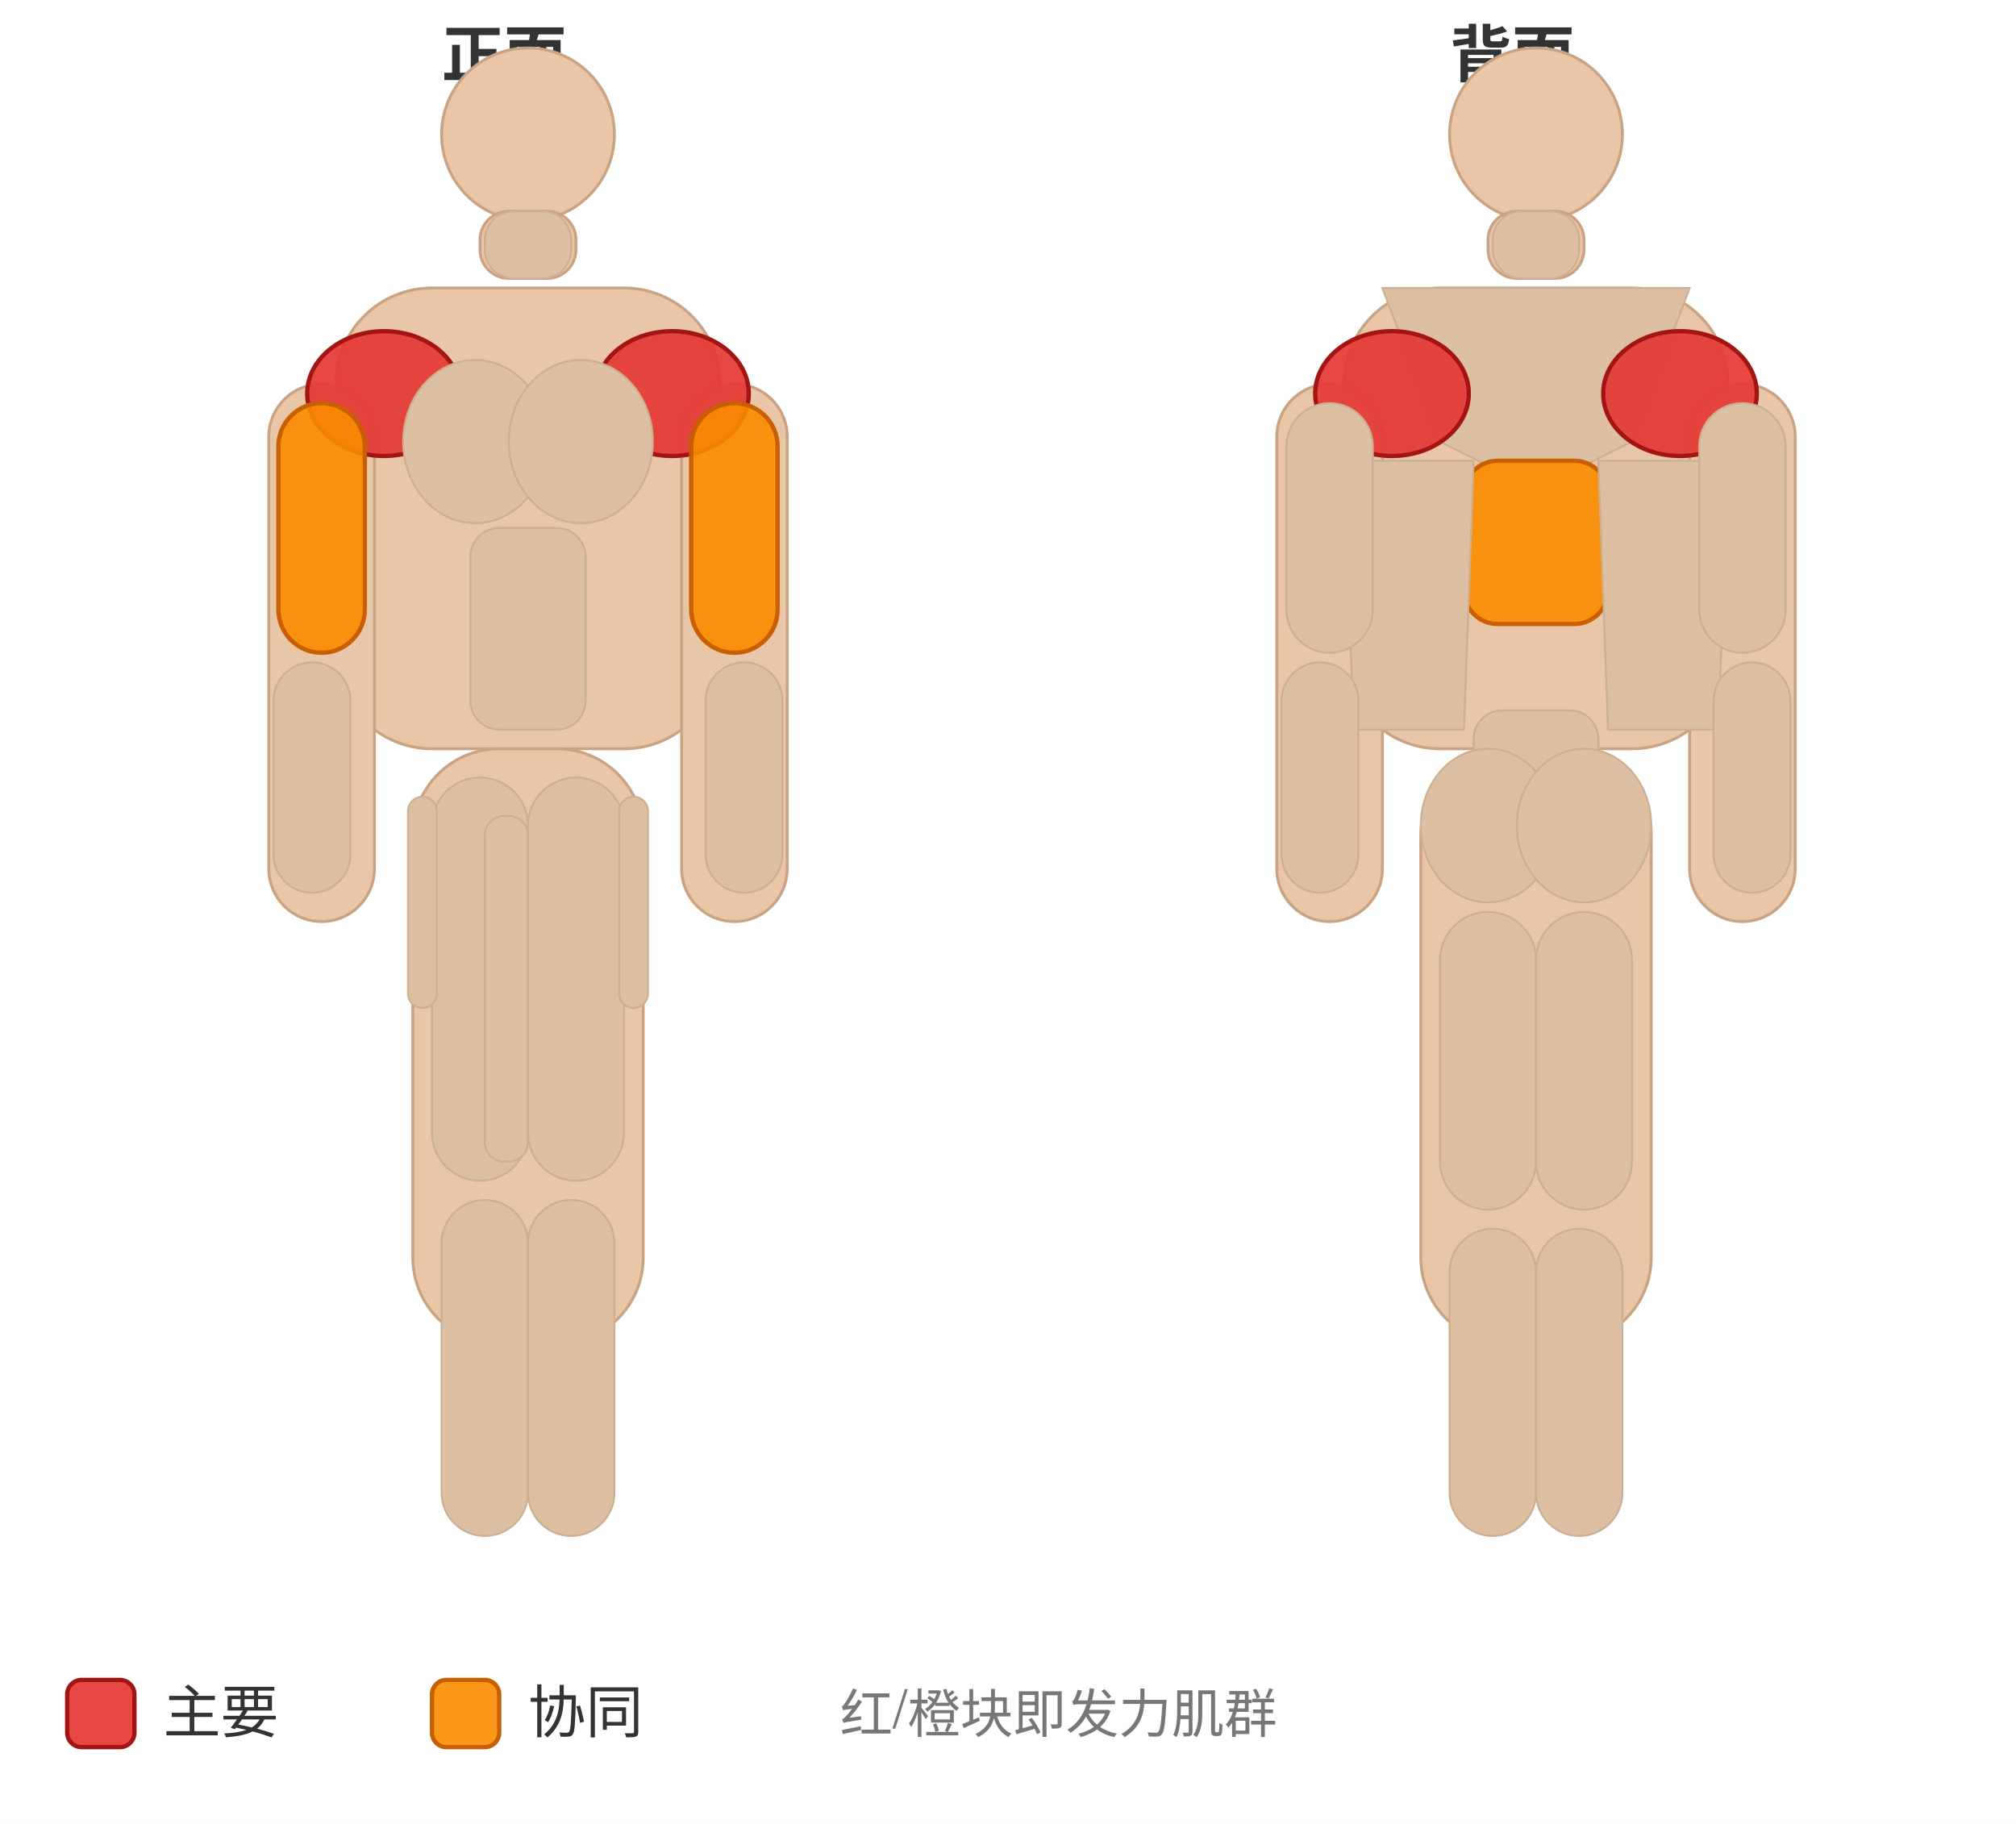
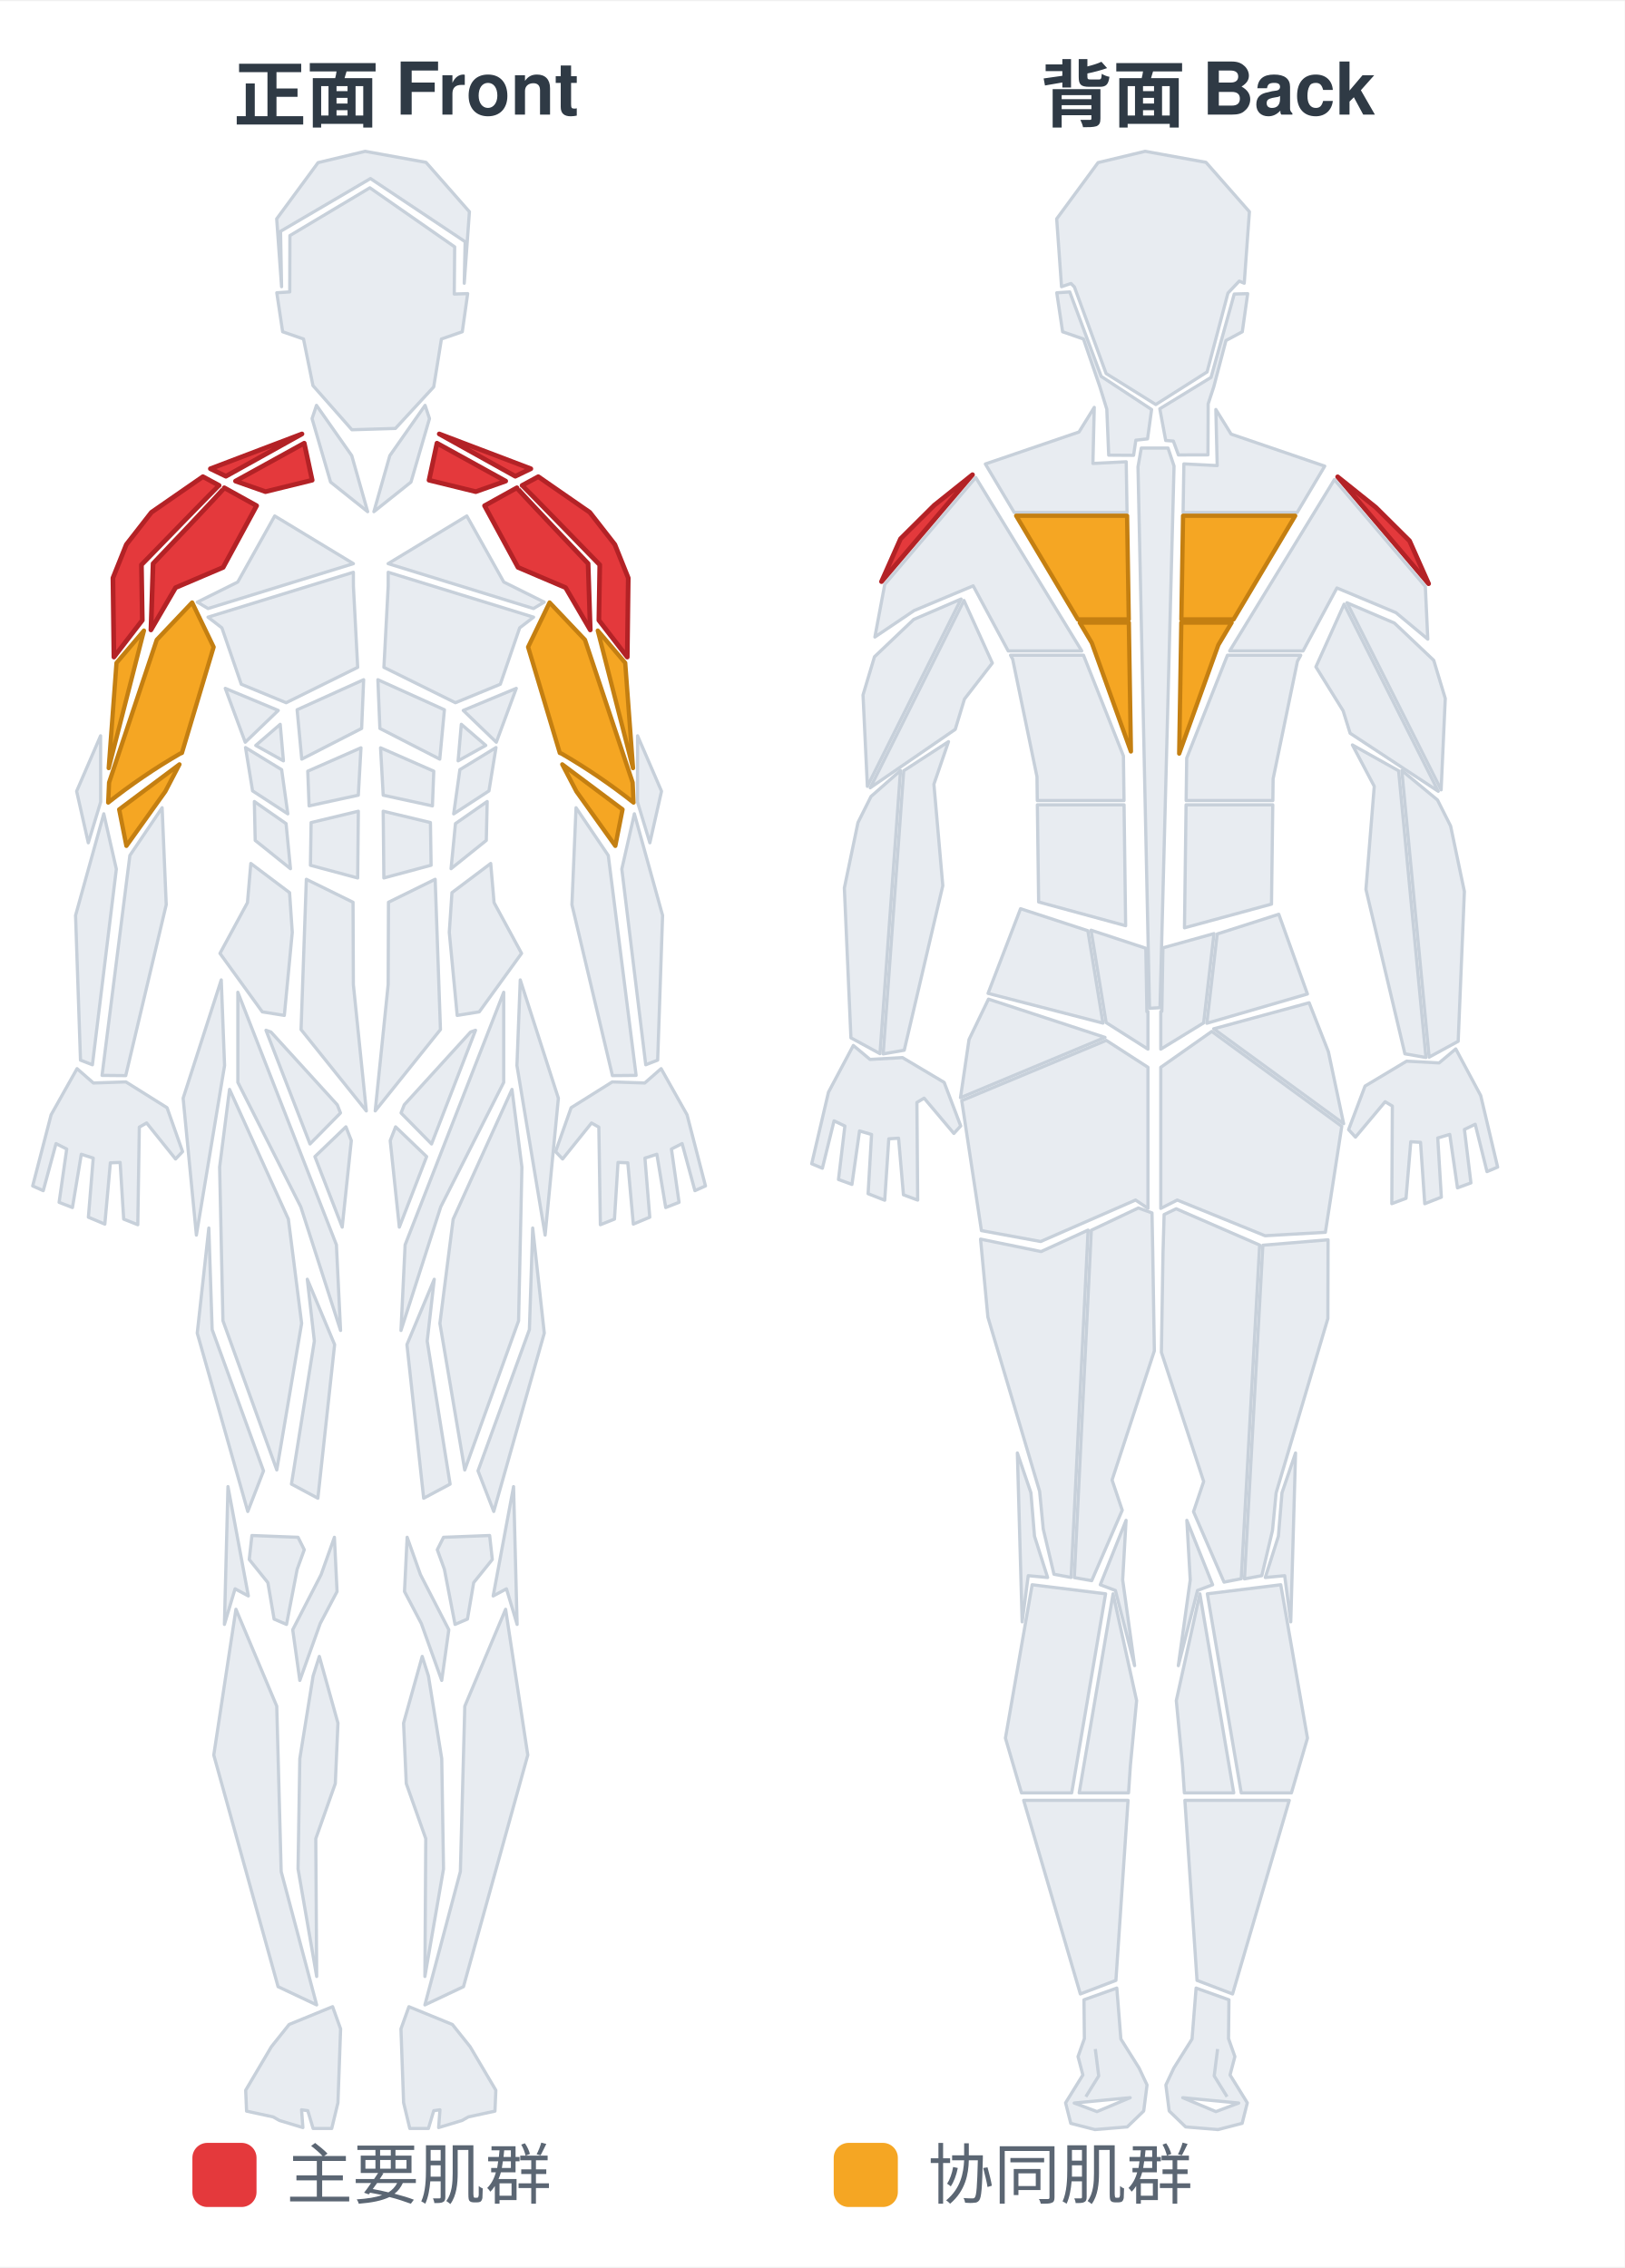
- <svg xmlns="http://www.w3.org/2000/svg" viewBox="0 0 420 380" width="420" height="380" font-family="-apple-system,Segoe UI,Helvetica,Arial,sans-serif">
-   <rect width="420" height="380" fill="#ffffff" />
-   <text x="105" y="16" font-size="13" font-weight="700" text-anchor="middle" fill="#333">正面</text>
-   <text x="315" y="16" font-size="13" font-weight="700" text-anchor="middle" fill="#333">背面</text>
-   <g transform="translate(10,0)">
-     <circle fill="#e9c6a8" stroke="#caa482" stroke-width="0.6" cx="100" cy="28" r="18" />
-     <rect fill="#e9c6a8" stroke="#caa482" stroke-width="0.6" x="90" y="44" width="20" height="14" rx="6" />
-     <rect fill="#e9c6a8" stroke="#caa482" stroke-width="0.6" x="60" y="60" width="80" height="96" rx="20" />
-     <rect fill="#e9c6a8" stroke="#caa482" stroke-width="0.6" x="46" y="80" width="22" height="112" rx="11" />
-     <rect fill="#e9c6a8" stroke="#caa482" stroke-width="0.6" x="132" y="80" width="22" height="112" rx="11" />
-     <rect fill="#e9c6a8" stroke="#caa482" stroke-width="0.6" x="76" y="156" width="48" height="124" rx="18" />
-     <rect fill="#ddc0a4" stroke="#cdb090" stroke-width="0.4" x="91" y="44" width="18" height="14" rx="6" />
-     <ellipse fill="#e53935" fill-opacity="0.92" stroke="#a31515" stroke-width="0.9" cx="70" cy="82" rx="16" ry="13" />
-     <ellipse fill="#e53935" fill-opacity="0.92" stroke="#a31515" stroke-width="0.9" cx="130" cy="82" rx="16" ry="13" />
-     <ellipse fill="#ddc0a4" stroke="#cdb090" stroke-width="0.4" cx="89" cy="92" rx="15" ry="17" />
-     <ellipse fill="#ddc0a4" stroke="#cdb090" stroke-width="0.4" cx="111" cy="92" rx="15" ry="17" />
-     <rect fill="#fb8c00" fill-opacity="0.9" stroke="#c85f00" stroke-width="0.9" x="48" y="84" width="18" height="52" rx="9" />
-     <rect fill="#fb8c00" fill-opacity="0.9" stroke="#c85f00" stroke-width="0.9" x="134" y="84" width="18" height="52" rx="9" />
-     <rect fill="#ddc0a4" stroke="#cdb090" stroke-width="0.4" x="47" y="138" width="16" height="48" rx="8" />
-     <rect fill="#ddc0a4" stroke="#cdb090" stroke-width="0.4" x="137" y="138" width="16" height="48" rx="8" />
-     <rect fill="#ddc0a4" stroke="#cdb090" stroke-width="0.4" x="88" y="110" width="24" height="42" rx="6" />
-     <rect fill="#ddc0a4" stroke="#cdb090" stroke-width="0.4" x="80" y="162" width="20" height="84" rx="10" />
-     <rect fill="#ddc0a4" stroke="#cdb090" stroke-width="0.4" x="100" y="162" width="20" height="84" rx="10" />
-     <rect fill="#ddc0a4" stroke="#cdb090" stroke-width="0.4" x="91" y="170" width="9" height="72" rx="4" />
-     <rect fill="#ddc0a4" stroke="#cdb090" stroke-width="0.4" x="75" y="166" width="6" height="44" rx="3" />
-     <rect fill="#ddc0a4" stroke="#cdb090" stroke-width="0.4" x="119" y="166" width="6" height="44" rx="3" />
-     <rect fill="#ddc0a4" stroke="#cdb090" stroke-width="0.4" x="82" y="250" width="18" height="70" rx="9" />
-     <rect fill="#ddc0a4" stroke="#cdb090" stroke-width="0.4" x="100" y="250" width="18" height="70" rx="9" />
+ <svg xmlns="http://www.w3.org/2000/svg" viewBox="0 0 76 106" width="260" height="363" role="img" font-family="-apple-system,BlinkMacSystemFont,Segoe UI,Helvetica,Arial,sans-serif">
+   <rect width="76" height="106" fill="#ffffff" />
+   <text x="19" y="5.6" font-size="3.4" font-weight="600" text-anchor="middle" fill="#2f3a45">正面 Front</text>
+   <text x="56.5" y="5.6" font-size="3.4" font-weight="600" text-anchor="middle" fill="#2f3a45">背面 Back</text>
+   <g transform="translate(1.5,7)">
+     <path d="m 11.672,6.359 -0.048,-2.591 4.206,-2.468 4.428,2.954 -0.041,1.944 0.242,-3.345 -2.031,-2.311 -2.845,-0.516 -2.204,0.529 -1.936,2.631 z" fill="#e8ecf1" stroke="#c7d0da" stroke-width="0.15" stroke-linejoin="round" />
+     <path d="m 19.749,6.703 0.02,-2.207 -3.967,-2.764 -3.741,2.236 -0.006,2.635 -0.607,0.04 0.274,1.824 0.976,0.339 0.442,2.18 1.822,2.066 2.035,-0.061 1.792,-1.944 0.36,-2.241 0.976,-0.339 0.252,-1.784 z" fill="#e8ecf1" stroke="#c7d0da" stroke-width="0.15" stroke-linejoin="round" />
+     <path d="m 13.305,11.911 1.65,2.352 0.744,2.622 -1.735,-1.384 -0.866,-2.971 z" fill="#e8ecf1" stroke="#c7d0da" stroke-width="0.15" stroke-linejoin="round" />
+     <path d="m 18.385,11.911 -1.65,2.352 -0.745,2.622 1.735,-1.384 0.866,-2.971 z" fill="#e8ecf1" stroke="#c7d0da" stroke-width="0.15" stroke-linejoin="round" />
+     <path d="m 19.048,13.248 3.557,1.979 0.727,-0.351 z m -0.107,0.433 -0.371,1.731 2.185,0.536 1.401,-0.494 z" fill="#e4393c" stroke="#b32226" stroke-width="0.22" stroke-linejoin="round" />
+     <path d="m 22.922,15.657 0.758,-0.41 2.408,1.668 1.174,1.507 0.627,1.563 -0.046,3.702 -1.328,-1.722 0.041,-2.594 -0.488,-0.5 c 0,0 -3.098,-3.191 -3.144,-3.214 z m -0.241,0.109 c -0.001,0.052 3.33,3.547 3.33,3.547 l 0.101,3.104 -1.154,-1.978 -2.225,-0.948 -1.566,-2.885 z" fill="#e4393c" stroke="#b32226" stroke-width="0.22" stroke-linejoin="round" />
+     <path d="m 12.625,13.248 -3.557,1.979 -0.727,-0.351 z m 0.107,0.433 0.371,1.731 -2.185,0.536 -1.401,-0.494 z" fill="#e4393c" stroke="#b32226" stroke-width="0.22" stroke-linejoin="round" />
+     <path d="m 8.75,15.657 -0.758,-0.41 -2.408,1.668 -1.174,1.507 -0.627,1.563 0.046,3.702 1.328,-1.722 -0.041,-2.594 0.488,-0.5 c 0,0 3.098,-3.191 3.144,-3.214 z m 0.241,0.109 c 0.002,0.052 -3.33,3.547 -3.33,3.547 l -0.101,3.104 1.154,-1.978 2.225,-0.948 1.566,-2.885 z" fill="#e4393c" stroke="#b32226" stroke-width="0.22" stroke-linejoin="round" />
+     <path d="m 27.622,30.815 -0.338,1.705 -1.819,-2.544 -0.663,-1.269 z m -2.853,-2.61 c -0.026,-0.014 -0.054,-0.025 -0.082,-0.032 l -1.483,-4.955 1.005,-2.084 1.655,1.745 2.23,6.677 0.042,0.937 c -1.065,-0.842 -2.19,-1.607 -3.364,-2.288 z m 1.694,-5.757 1.649,6.434 -0.365,-4.923 z" fill="#f5a623" stroke="#c47f11" stroke-width="0.2" stroke-linejoin="round" />
+     <path d="m 26.955,32.969 1.301,10.289 -1.108,0.01 -1.894,-7.996 0.192,-4.537 z m 1.22,-1.95 -0.587,2.586 1.119,9.156 0.558,-0.217 0.23,-6.77 z" fill="#e8ecf1" stroke="#c7d0da" stroke-width="0.15" stroke-linejoin="round" />
+     <path d="m 4.075,30.815 0.338,1.705 1.819,-2.544 0.663,-1.269 z m 2.853,-2.61 c 0.026,-0.014 0.054,-0.025 0.082,-0.032 l 1.483,-4.955 -1.005,-2.084 -1.655,1.745 -2.23,6.677 -0.042,0.937 c 1.065,-0.842 2.19,-1.607 3.364,-2.288 z m -1.694,-5.757 -1.649,6.434 0.365,-4.923 z" fill="#f5a623" stroke="#c47f11" stroke-width="0.2" stroke-linejoin="round" />
+     <path d="m 4.575,32.969 -1.301,10.289 1.108,0.01 1.894,-7.996 -0.192,-4.537 z m -1.22,-1.95 0.587,2.586 -1.119,9.156 -0.558,-0.217 -0.23,-6.77 z" fill="#e8ecf1" stroke="#c7d0da" stroke-width="0.15" stroke-linejoin="round" />
+     <path d="m 20.337,17.085 1.729,3.091 1.890,0.94 -0.5,0.3 -6.8, -2.1 z" fill="#e8ecf1" stroke="#c7d0da" stroke-width="0.15" stroke-linejoin="round" />
+     <path d="m 16.66,19.72 6.8,2.1 -0.65,0.5 -0.906,2.638 -2.1,0.865 -3.345,-1.655 0.2,-3.8 z" fill="#e8ecf1" stroke="#c7d0da" stroke-width="0.15" stroke-linejoin="round" />
+     <path d="m 11.351,17.085 -1.729,3.091 -1.890,0.94 0.5,0.3 6.8,-2.1 z" fill="#e8ecf1" stroke="#c7d0da" stroke-width="0.15" stroke-linejoin="round" />
+     <path d="m 15.03,19.72 -6.8,2.1 0.65,0.5 0.906,2.638 2.1,0.865 3.346,-1.655 -0.2,-3.8 z" fill="#e8ecf1" stroke="#c7d0da" stroke-width="0.15" stroke-linejoin="round" />
+     <path d="m 19.642,34.708 1.813,-1.365 0.157,1.833 1.286,2.373 -1.98,2.737 -1.031,0.166 -0.37,-3.888 z" fill="#e8ecf1" stroke="#c7d0da" stroke-width="0.15" stroke-linejoin="round" />
+     <path d="M 19.289,26.152 l -3.112 -1.406 0.094 2.28 2.801 1.436 z M 21.224,27.820 l -1.294 0.721 0.15 -1.709 z M 20.171,26.183 l 2.48 -1.032 -0.934 2.521 z M 21.702,27.921 l -1.69 1.034 -0.289 2.068 1.65 -1.075 z" fill="#e8ecf1" stroke="#c7d0da" stroke-width="0.15" stroke-linejoin="round" />
+     <path d="M 18.791,29.025 l -0.062 1.624 -2.303 -0.5 -0.124 -2.217 z M 18.635,31.429 l 0.031 1.998 -2.21 0.594 -0.031 -3.123 z M 21.290,30.444 l -1.484 1.034 -0.206 2.109 1.649 -1.324 z" fill="#e8ecf1" stroke="#c7d0da" stroke-width="0.15" stroke-linejoin="round" />
+     <path d="m 12.046,34.708 -1.813,-1.365 -0.157,1.833 -1.286,2.374 1.98,2.736 1.031,0.166 0.371,-3.887 z" fill="#e8ecf1" stroke="#c7d0da" stroke-width="0.15" stroke-linejoin="round" />
+     <path d="m 15.636,44.92 -0.606,-5.912 -0.015,-3.849 -2.185,-1.075 -0.247,7.03 z" fill="#e8ecf1" stroke="#c7d0da" stroke-width="0.15" stroke-linejoin="round" />
+     <path d="m 16.052,44.919 0.606,-5.912 0.015,-3.849 2.184,-1.075 0.247,7.03 z" fill="#e8ecf1" stroke="#c7d0da" stroke-width="0.15" stroke-linejoin="round" />
+     <path d="m 12.399,26.152 3.112,-1.406 -0.094,2.28 -2.801,1.436 z m -1.935,1.669 1.294,0.721 -0.15,-1.709 z m 1.053,-1.637 -2.479,-1.033 0.934,2.521 z m -1.532,1.737 1.69,1.034 0.289,2.067 -1.649,-1.075 z" fill="#e8ecf1" stroke="#c7d0da" stroke-width="0.15" stroke-linejoin="round" />
+     <path d="M 12.897,29.025 l 0.062 1.624 2.303 -0.5 0.124 -2.217 z M 13.053,31.430 l -0.031 1.998 2.21 0.594 0.031 -3.123 z M 10.398,30.445 l 1.484 1.034 0.206 2.109 -1.65 -1.324 z" fill="#e8ecf1" stroke="#c7d0da" stroke-width="0.15" stroke-linejoin="round" />
+     <path d="m 14.404,45.04 0.022,-0.028 -0.149,-0.379 -3.102,-3.404 -0.233,-0.083 2.059,5.32 z m -1.173,2.018 1.277,3.299 0.426,-4.049 -0.252,-0.643 z" fill="#e8ecf1" stroke="#c7d0da" stroke-width="0.15" stroke-linejoin="round" />
+     <path d="m 17.284,45.04 -0.022,-0.028 0.149,-0.379 3.102,-3.404 0.232,-0.083 -2.058,5.32 z m 1.173,2.018 -1.277,3.299 -0.426,-4.048 0.252,-0.643 z" fill="#e8ecf1" stroke="#c7d0da" stroke-width="0.15" stroke-linejoin="round" />
+     <path d="m 23.419,50.399 -0.155,4.751 -2.403,6.609 0.736,1.9 2.364,-8.344 z m -0.582,-11.608 -0.155,4.007 1.318,7.932 0.62,-6.403 z m -0.387,5.123 -2.752,6.073 -0.62,4.874 1.162,6.858 2.519,-6.981 0.155,-7.188 z" fill="#e8ecf1" stroke="#c7d0da" stroke-width="0.15" stroke-linejoin="round" />
+     <path d="m 22.063,39.37 v 4.214 l -2.946,5.825 -1.86,5.783 0.194,-4.007 z m -3.249,13.426 -0.065,0.155 -1.213,2.902 0.783,7.188 1.236,-0.661 -1.071,-6.693 z" fill="#e8ecf1" stroke="#c7d0da" stroke-width="0.15" stroke-linejoin="round" />
+     <path d="m 17.256,87.868 0.124,3.452 0.29,1.206 h 0.871 l 0.249,-0.832 0.291,-0.042 -0.062,0.832 1.099,-0.333 0.291,-0.166 1.244,-0.27 0.042,-0.977 -1.203,-2.037 -0.83,-1.04 -2.033,-0.832 z" fill="#e8ecf1" stroke="#c7d0da" stroke-width="0.15" stroke-linejoin="round" />
+     <path d="m 18.251,70.441 0.291,0.915 0.622,3.868 0.083,5.157 -0.871,5.033 0.041,-6.447 -0.912,-2.578 -0.126,-2.828 z m 1.992,2.329 -0.208,7.736 -1.659,6.239 1.805,-0.853 3.008,-10.836 -1.037,-6.821 z" fill="#e8ecf1" stroke="#c7d0da" stroke-width="0.15" stroke-linejoin="round" />
+     <path d="m 21.405,64.784 0.124,1.123 -0.871,1.082 -0.291,1.706 -0.581,0.249 -0.498,-2.579 -0.332,-0.915 0.291,-0.582 z m -3.859,0.083 0.622,1.747 1.327,2.579 -0.332,2.371 -0.954,-2.662 -0.787,-1.497 z m 4.978,-2.37 -0.954,5.116 0.622,-0.333 0.498,1.664 z" fill="#e8ecf1" stroke="#c7d0da" stroke-width="0.15" stroke-linejoin="round" />
+     <path d="m 8.269,50.399 0.155,4.751 2.403,6.61 -0.736,1.9 -2.364,-8.344 z m 0.581,-11.608 0.155,4.007 -1.318,7.932 -0.62,-6.403 z m 0.388,5.122 2.752,6.072 0.62,4.874 -1.162,6.858 -2.519,-6.982 -0.155,-7.188 z" fill="#e8ecf1" stroke="#c7d0da" stroke-width="0.15" stroke-linejoin="round" />
+     <path d="m 9.626,39.369 v 4.214 l 2.945,5.825 1.86,5.783 -0.194,-4.007 z m 3.249,13.426 0.065,0.155 1.213,2.902 -0.783,7.188 -1.236,-0.661 1.071,-6.693 z" fill="#e8ecf1" stroke="#c7d0da" stroke-width="0.15" stroke-linejoin="round" />
+     <path d="m 14.433,87.868 -0.124,3.452 -0.291,1.206 h -0.871 l -0.249,-0.832 -0.291,-0.042 0.062,0.832 -1.099,-0.333 -0.291,-0.166 -1.245,-0.27 -0.041,-0.977 1.203,-2.038 0.83,-1.04 2.033,-0.832 z" fill="#e8ecf1" stroke="#c7d0da" stroke-width="0.15" stroke-linejoin="round" />
+     <path d="m 13.438,70.441 -0.291,0.915 -0.622,3.868 -0.083,5.157 0.872,5.033 -0.042,-6.447 0.913,-2.578 0.124,-2.828 z m -1.992,2.329 0.207,7.736 1.66,6.239 -1.805,-0.853 -3.008,-10.836 1.037,-6.821 z" fill="#e8ecf1" stroke="#c7d0da" stroke-width="0.15" stroke-linejoin="round" />
+     <path d="m 10.284,64.784 -0.124,1.123 0.871,1.082 0.291,1.706 0.581,0.249 0.498,-2.579 0.332,-0.915 -0.291,-0.582 z m 3.859,0.083 -0.622,1.747 -1.328,2.579 0.332,2.371 0.954,-2.662 0.788,-1.496 z m -4.979,-2.371 0.954,5.116 -0.622,-0.333 -0.498,1.664 z" fill="#e8ecf1" stroke="#c7d0da" stroke-width="0.15" stroke-linejoin="round" />
+     <path d="m 3.205,27.37 0.005,3.094 -0.58,1.912 -0.545,-2.412 z" fill="#e8ecf1" stroke="#c7d0da" stroke-width="0.15" stroke-linejoin="round" />
+     <path d="m 4.39,43.563 -1.52,0.051 -0.766,-0.671 -1.213,2.158 -0.862,3.329 0.494,0.221 0.598,-2.202 0.5,0.254 -0.356,2.494 0.624,0.243 0.414,-2.492 0.558,0.179 -0.226,2.766 0.769,0.323 0.258,-2.868 0.458,-0.018 0.166,2.652 0.66,0.263 0.071,-4.566 0.342,-0.194 1.353,1.684 0.328,-0.344 -0.726,-2.055 z" fill="#e8ecf1" stroke="#c7d0da" stroke-width="0.15" stroke-linejoin="round" />
+     <path d="m 28.325,27.37 -0.005,3.094 0.58,1.912 0.545,-2.412 z" fill="#e8ecf1" stroke="#c7d0da" stroke-width="0.15" stroke-linejoin="round" />
+     <path d="m 27.14,43.563 1.52,0.051 0.766,-0.671 1.213,2.158 0.862,3.329 -0.494,0.221 -0.598,-2.202 -0.5,0.254 0.356,2.494 -0.624,0.243 -0.414,-2.492 -0.558,0.179 0.226,2.766 -0.769,0.323 -0.258,-2.868 -0.458,-0.018 -0.166,2.652 -0.66,0.263 -0.071,-4.566 -0.342,-0.194 -1.353,1.684 -0.328,-0.344 0.726,-2.055 z" fill="#e8ecf1" stroke="#c7d0da" stroke-width="0.15" stroke-linejoin="round" />
+     <path d="m 48.157,6.359 0.442,-0.15 0.161,0.164 1.482,4.048 2.324,1.451 2.4,-1.524 0.976,-3.69 0.528,-0.559 0.234,0.098 0.242,-3.345 -2.031,-2.311 -2.845,-0.516 -2.204,0.529 -1.936,2.631 z" fill="#e8ecf1" stroke="#c7d0da" stroke-width="0.15" stroke-linejoin="round" />
+     <path d="m 52.37,12.105 -2.358,-1.55 -1.471,-3.951 -0.607,0.04 0.274,1.824 0.976,0.339 0.761,2.216 0.33,1.068 0.089,2.149 1.164,0.008 0.106,-0.708 0.547,-0.061 z m 1.018,1.476 0.238,0.65 1.381,-0.004 0.01,-2.388 0.26,-0.791 0.572,-2.17 0.764,-0.41 0.252,-1.784 -0.629,0.019 -1.085,3.9 -2.397,1.467 0.277,1.485 z" fill="#e8ecf1" stroke="#c7d0da" stroke-width="0.15" stroke-linejoin="round" />
+     <path d="M 49.625,14.629 L 49.688,12.005 L 48.974,13.157 L 44.594,14.654 L 45.945,16.925 L 51.222,16.925 L 51.183,14.550 Z" fill="#e8ecf1" stroke="#c7d0da" stroke-width="0.15" stroke-linejoin="round" />
+     <path d="M 46.034,17.075 L 48.920,21.925 L 51.303,21.925 L 51.224,17.075 Z" fill="#f5a623" stroke="#c47f11" stroke-width="0.2" stroke-linejoin="round" />
+     <path d="M 49.009,22.075 L 49.572,23.022 L 51.403,28.104 L 51.305,22.075 Z" fill="#f5a623" stroke="#c47f11" stroke-width="0.2" stroke-linejoin="round" />
+     <path d="M 55.439,14.729 L 55.376,12.104 L 56.090,13.256 L 60.470,14.754 L 59.179,16.925 L 53.844,16.925 L 53.881,14.649 Z" fill="#e8ecf1" stroke="#c7d0da" stroke-width="0.15" stroke-linejoin="round" />
+     <path d="M 59.089,17.075 L 56.204,21.925 L 53.763,21.925 L 53.842,17.075 Z" fill="#f5a623" stroke="#c47f11" stroke-width="0.2" stroke-linejoin="round" />
+     <path d="M 56.114,22.075 L 55.492,23.121 L 53.661,28.203 L 53.761,22.075 Z" fill="#f5a623" stroke="#c47f11" stroke-width="0.2" stroke-linejoin="round" />
+     <path d="M 44.144,15.285 L 39.888,20.286 L 39.426,22.749 L 41.263,21.510 L 44.025,20.355 L 45.663,23.400 L 49.103,23.400 Z" fill="#e8ecf1" stroke="#c7d0da" stroke-width="0.15" stroke-linejoin="round" />
+     <path d="M 42.201,16.586 L 40.626,18.152 L 39.736,20.156 L 43.992,15.155 Z" fill="#e4393c" stroke="#b32226" stroke-width="0.22" stroke-linejoin="round" />
+     <path d="M 45.771,23.600 L 45.872,23.789 L 47.009,29.286 L 47.023,30.400 L 51.080,30.400 L 51.053,28.314 L 49.185,23.600 Z" fill="#e8ecf1" stroke="#c7d0da" stroke-width="0.15" stroke-linejoin="round" />
+     <path d="M 47.026,30.600 L 47.086,35.145 L 51.156,36.255 L 51.082,30.600 Z" fill="#e8ecf1" stroke="#c7d0da" stroke-width="0.15" stroke-linejoin="round" />
+     <path d="M 62.863,16.686 L 64.438,18.251 L 65.328,20.255 L 61.073,15.254 Z" fill="#e4393c" stroke="#b32226" stroke-width="0.22" stroke-linejoin="round" />
+     <path d="M 60.921,15.384 L 65.176,20.385 L 65.290,22.849 L 63.801,21.609 L 61.039,20.454 L 59.455,23.400 L 56.022,23.400 Z" fill="#e8ecf1" stroke="#c7d0da" stroke-width="0.15" stroke-linejoin="round" />
+     <path d="M 59.347,23.600 L 59.192,23.888 L 58.055,29.385 L 58.042,30.400 L 53.986,30.400 L 54.012,28.413 L 55.918,23.600 Z" fill="#e8ecf1" stroke="#c7d0da" stroke-width="0.15" stroke-linejoin="round" />
+     <path d="M 58.039,30.600 L 57.979,35.245 L 53.908,36.354 L 53.983,30.600 Z" fill="#e8ecf1" stroke="#c7d0da" stroke-width="0.15" stroke-linejoin="round" />
+     <path d="M 43.593,21.039 L 44.920,23.967 L 43.615,25.653 L 43.186,27.069 L 39.209,29.802 Z" fill="#e8ecf1" stroke="#c7d0da" stroke-width="0.15" stroke-linejoin="round" />
+     <path d="M 43.459,20.972 L 39.075,29.735 L 38.871,25.461 L 39.407,23.674 L 41.242,21.927 Z" fill="#e8ecf1" stroke="#c7d0da" stroke-width="0.15" stroke-linejoin="round" />
+     <path d="M 40.717,42.425 l -1.518,0.086 -0.782,-0.653 -1.162,2.186 -0.784,3.348 0.499,0.209 0.546,-2.216 0.506,0.242 -0.298,2.502 0.629,0.229 0.355,-2.501 0.562,0.165 -0.161,2.771 0.777,0.305 0.191,-2.873 0.457,-0.029 0.228,2.648 0.666,0.248 -0.036,-4.567 0.337,-0.202 1.392,1.651 0.32,-0.351 -0.774,-2.037 z" fill="#e8ecf1" stroke="#c7d0da" stroke-width="0.15" stroke-linejoin="round" />
+     <path d="M 40.775,29.006 L 42.870,27.644 L 42.187,29.635 L 42.603,34.383 L 40.799,42.081 L 39.814,42.253 Z" fill="#e8ecf1" stroke="#c7d0da" stroke-width="0.15" stroke-linejoin="round" />
+     <path d="M 39.665,42.242 L 38.305,41.501 L 37.998,34.491 L 38.635,31.429 L 39.245,30.209 L 40.625,28.994 Z" fill="#e8ecf1" stroke="#c7d0da" stroke-width="0.15" stroke-linejoin="round" />
+     <path d="M 61.376,21.213 L 60.056,24.145 L 61.330,26.199 L 61.657,27.251 L 65.780,29.966 Z" fill="#e8ecf1" stroke="#c7d0da" stroke-width="0.15" stroke-linejoin="round" />
+     <path d="M 61.510,21.146 L 65.914,29.899 L 66.108,25.624 L 65.568,23.839 L 63.729,22.096 Z" fill="#e8ecf1" stroke="#c7d0da" stroke-width="0.15" stroke-linejoin="round" />
+     <path d="M 64.301,42.592 l 1.518,0.083 0.78,-0.655 1.167,2.183 0.792,3.346 -0.498,0.211 -0.551,-2.215 -0.505,0.243 0.304,2.501 -0.629,0.23 -0.361,-2.5 -0.562,0.167 0.168,2.77 -0.776,0.306 -0.197,-2.872 -0.457,-0.028 -0.222,2.648 -0.665,0.249 0.025,-4.567 -0.337,-0.201 -1.388,1.655 -0.321,-0.35 0.77,-2.039 z" fill="#e8ecf1" stroke="#c7d0da" stroke-width="0.15" stroke-linejoin="round" />
+     <path d="M 65.204,42.420 L 63.925,29.007 L 61.764,27.798 L 62.786,29.733 L 62.397,34.555 L 64.219,42.248 Z" fill="#e8ecf1" stroke="#c7d0da" stroke-width="0.15" stroke-linejoin="round" />
+     <path d="M 64.075,28.993 L 65.353,42.405 L 66.712,41.663 L 67.002,34.653 L 66.358,31.591 L 65.745,30.373 Z" fill="#e8ecf1" stroke="#c7d0da" stroke-width="0.15" stroke-linejoin="round" />
+     <path d="m 51.734,14.789 0.539,25.331 0.49,-0.03 0.657,-25.339 -0.281,-0.842 -1.251,-4.9e-4 z" fill="#e8ecf1" stroke="#c7d0da" stroke-width="0.15" stroke-linejoin="round" />
+     <path d="M 52.100,37.310 L 49.537,36.465 L 50.244,40.788 L 52.200,42.030 L 52.200,40.270 L 52.150,40.280 Z" fill="#e8ecf1" stroke="#c7d0da" stroke-width="0.15" stroke-linejoin="round" />
+     <path d="M 49.389,36.490 L 46.240,35.460 L 44.720,39.420 L 50.096,40.812 Z" fill="#e8ecf1" stroke="#c7d0da" stroke-width="0.15" stroke-linejoin="round" />
+     <path d="M 52.800,42.030 L 52.800,40.270 L 52.850,40.260 L 52.900,37.290 L 55.289,36.625 L 54.805,40.801 Z" fill="#e8ecf1" stroke="#c7d0da" stroke-width="0.15" stroke-linejoin="round" />
+     <path d="M 55.439,36.643 L 55.980,36.470 L 58.320,35.720 L 59.660,39.450 L 54.955,40.819 Z" fill="#e8ecf1" stroke="#c7d0da" stroke-width="0.15" stroke-linejoin="round" />
+     <path d="M 50.191,41.481 L 44.740,39.690 L 43.830,41.580 L 43.431,44.301 Z" fill="#e8ecf1" stroke="#c7d0da" stroke-width="0.15" stroke-linejoin="round" />
+     <path d="M 50.249,41.619 L 43.489,44.439 L 44.410,50.520 L 47.180,51.030 L 51.620,49.090 L 52.200,49.480 L 52.200,42.880 Z" fill="#e8ecf1" stroke="#c7d0da" stroke-width="0.15" stroke-linejoin="round" />
+     <path d="M 55.274,41.079 L 61.354,45.519 L 60.640,42.150 L 59.740,39.860 Z" fill="#e8ecf1" stroke="#c7d0da" stroke-width="0.15" stroke-linejoin="round" />
+     <path d="M 55.186,41.201 L 52.800,42.880 L 52.800,49.480 L 53.570,49.090 L 57.680,50.760 L 60.500,50.600 L 61.266,45.641 Z" fill="#e8ecf1" stroke="#c7d0da" stroke-width="0.15" stroke-linejoin="round" />
+     <path d="m 51.176,64.074 -1.206,3.015 0.707,0.266 0.898,3.518 -0.558,-4.012 z m -5.085,-3.15 0.634,1.861 0.168,2.033 0.613,1.931 -0.906,-0.085 -0.285,2.16 z" fill="#e8ecf1" stroke="#c7d0da" stroke-width="0.15" stroke-linejoin="round" />
+     <path d="m 54.019,64.074 1.206,3.015 -0.707,0.266 -0.898,3.518 0.558,-4.012 z m 5.085,-3.15 -0.634,1.861 -0.168,2.033 -0.613,1.931 0.906,-0.085 0.285,2.16 z" fill="#e8ecf1" stroke="#c7d0da" stroke-width="0.15" stroke-linejoin="round" />
+     <path d="M 50.568,67.512 L 51.669,72.509 L 51.379,75.532 L 51.292,76.825 L 48.983,76.825 Z" fill="#e8ecf1" stroke="#c7d0da" stroke-width="0.15" stroke-linejoin="round" />
+     <path d="M 50.218,67.512 L 48.633,76.825 L 46.283,76.825 L 45.533,74.263 L 46.783,67.088 Z" fill="#e8ecf1" stroke="#c7d0da" stroke-width="0.15" stroke-linejoin="round" />
+     <path d="M 46.386,77.175 L 51.269,77.175 L 50.701,85.598 L 49.037,86.233 Z" fill="#e8ecf1" stroke="#c7d0da" stroke-width="0.15" stroke-linejoin="round" />
+     <path d="M 54.628,67.512 L 53.526,72.509 L 53.816,75.532 L 53.903,76.825 L 56.213,76.825 Z" fill="#e8ecf1" stroke="#c7d0da" stroke-width="0.15" stroke-linejoin="round" />
+     <path d="M 54.978,67.512 L 56.563,76.825 L 58.912,76.825 L 59.662,74.263 L 58.412,67.088 Z" fill="#e8ecf1" stroke="#c7d0da" stroke-width="0.15" stroke-linejoin="round" />
+     <path d="M 53.927,77.175 L 58.810,77.175 L 56.158,86.233 L 54.495,85.598 Z" fill="#e8ecf1" stroke="#c7d0da" stroke-width="0.15" stroke-linejoin="round" />
+     <path d="M 50.933,88.341 l 0.852,1.358 0.372,0.792 -0.156,1.218 -0.77,0.744 -1.512,0.125 -1.13,-0.292 -0.242,-0.959 0.808,-1.304 -0.226,-0.86 0.297,-0.842 -0.019,-1.815 1.536,-0.548 z m -1.196,0.468 0.159,1.258 -0.602,0.974 m -0.544,0.295 1.065,0.401 1.553,-0.651 z" fill="#e8ecf1" stroke="#c7d0da" stroke-width="0.15" stroke-linejoin="round" />
+     <path d="M 49.550,50.504 L 51.751,49.461 L 52.389,49.692 L 52.424,51.499 L 52.499,56.145 L 50.521,62.188 L 50.997,63.602 L 49.569,66.897 L 48.755,66.754 Z" fill="#e8ecf1" stroke="#c7d0da" stroke-width="0.15" stroke-linejoin="round" />
+     <path d="M 49.400,50.496 L 48.605,66.746 L 47.803,66.596 L 47.302,64.480 L 47.133,62.723 L 44.712,54.565 L 44.369,50.918 L 47.200,51.500 Z" fill="#e8ecf1" stroke="#c7d0da" stroke-width="0.15" stroke-linejoin="round" />
+     <path d="M 54.262,88.341 l -0.852,1.358 -0.372,0.792 0.156,1.218 0.77,0.744 1.512,0.125 1.13,-0.292 0.242,-0.959 -0.808,-1.304 0.226,-0.86 -0.297,-0.842 0.019,-1.815 -1.536,-0.548 z m 1.196,0.468 -0.159,1.258 0.602,0.974 m 0.544,0.295 -1.065,0.401 -1.553,-0.651 z" fill="#e8ecf1" stroke="#c7d0da" stroke-width="0.15" stroke-linejoin="round" />
+     <path d="M 57.425,51.196 L 56.565,66.806 L 55.759,66.965 L 54.331,63.670 L 54.807,62.256 L 52.829,56.213 L 52.904,51.567 L 52.956,49.769 L 53.520,49.498 Z" fill="#e8ecf1" stroke="#c7d0da" stroke-width="0.15" stroke-linejoin="round" />
+     <path d="M 57.575,51.204 L 60.625,50.950 L 60.616,54.633 L 58.195,62.791 L 58.026,64.547 L 57.525,66.663 L 56.715,66.814 Z" fill="#e8ecf1" stroke="#c7d0da" stroke-width="0.15" stroke-linejoin="round" />
  </g>
-   <g transform="translate(220,0)">
-     <circle fill="#e9c6a8" stroke="#caa482" stroke-width="0.6" cx="100" cy="28" r="18" />
-     <rect fill="#e9c6a8" stroke="#caa482" stroke-width="0.6" x="90" y="44" width="20" height="14" rx="6" />
-     <rect fill="#e9c6a8" stroke="#caa482" stroke-width="0.6" x="60" y="60" width="80" height="96" rx="20" />
-     <rect fill="#e9c6a8" stroke="#caa482" stroke-width="0.6" x="46" y="80" width="22" height="112" rx="11" />
-     <rect fill="#e9c6a8" stroke="#caa482" stroke-width="0.6" x="132" y="80" width="22" height="112" rx="11" />
-     <rect fill="#e9c6a8" stroke="#caa482" stroke-width="0.6" x="76" y="156" width="48" height="124" rx="18" />
-     <rect fill="#ddc0a4" stroke="#cdb090" stroke-width="0.4" x="91" y="44" width="18" height="14" rx="6" />
-     <polygon fill="#ddc0a4" stroke="#cdb090" stroke-width="0.4" points="68,60 132,60 120,92 100,102 80,92" />
-     <ellipse fill="#e53935" fill-opacity="0.92" stroke="#a31515" stroke-width="0.9" cx="70" cy="82" rx="16" ry="13" />
-     <ellipse fill="#e53935" fill-opacity="0.92" stroke="#a31515" stroke-width="0.9" cx="130" cy="82" rx="16" ry="13" />
-     <rect fill="#fb8c00" fill-opacity="0.9" stroke="#c85f00" stroke-width="0.9" x="85" y="96" width="30" height="34" rx="7" />
-     <polygon fill="#ddc0a4" stroke="#cdb090" stroke-width="0.4" points="60,96 87,96 85,152 62,152" />
-     <polygon fill="#ddc0a4" stroke="#cdb090" stroke-width="0.4" points="113,96 140,96 138,152 115,152" />
-     <rect fill="#ddc0a4" stroke="#cdb090" stroke-width="0.4" x="87" y="148" width="26" height="18" rx="6" />
-     <rect fill="#ddc0a4" stroke="#cdb090" stroke-width="0.4" x="48" y="84" width="18" height="52" rx="9" />
-     <rect fill="#ddc0a4" stroke="#cdb090" stroke-width="0.4" x="134" y="84" width="18" height="52" rx="9" />
-     <rect fill="#ddc0a4" stroke="#cdb090" stroke-width="0.4" x="47" y="138" width="16" height="48" rx="8" />
-     <rect fill="#ddc0a4" stroke="#cdb090" stroke-width="0.4" x="137" y="138" width="16" height="48" rx="8" />
-     <ellipse fill="#ddc0a4" stroke="#cdb090" stroke-width="0.4" cx="90" cy="172" rx="14" ry="16" />
-     <ellipse fill="#ddc0a4" stroke="#cdb090" stroke-width="0.4" cx="110" cy="172" rx="14" ry="16" />
-     <rect fill="#ddc0a4" stroke="#cdb090" stroke-width="0.4" x="80" y="190" width="20" height="62" rx="10" />
-     <rect fill="#ddc0a4" stroke="#cdb090" stroke-width="0.4" x="100" y="190" width="20" height="62" rx="10" />
-     <rect fill="#ddc0a4" stroke="#cdb090" stroke-width="0.4" x="82" y="256" width="18" height="64" rx="9" />
-     <rect fill="#ddc0a4" stroke="#cdb090" stroke-width="0.4" x="100" y="256" width="18" height="64" rx="9" />
-   </g>
-   <rect x="14" y="350" width="14" height="14" rx="3" fill="#e53935" fill-opacity="0.92" stroke="#a31515" stroke-width="0.9" />
-   <text x="34" y="361" font-size="12" fill="#333">主要</text>
-   <rect x="90" y="350" width="14" height="14" rx="3" fill="#fb8c00" fill-opacity="0.9" stroke="#c85f00" stroke-width="0.9" />
-   <text x="110" y="361" font-size="12" fill="#333">协同</text>
-   <text x="175" y="361" font-size="11" fill="#777">红/橙块即发力肌群</text>
+   <rect x="9" y="100.2" width="3" height="3" rx="0.7" fill="#e4393c" />
+   <text x="13.4" y="102.8" font-size="3.1" fill="#5b6673">主要肌群</text>
+   <rect x="39" y="100.2" width="3" height="3" rx="0.7" fill="#f5a623" />
+   <text x="43.4" y="102.8" font-size="3.1" fill="#5b6673">协同肌群</text>
</svg>
